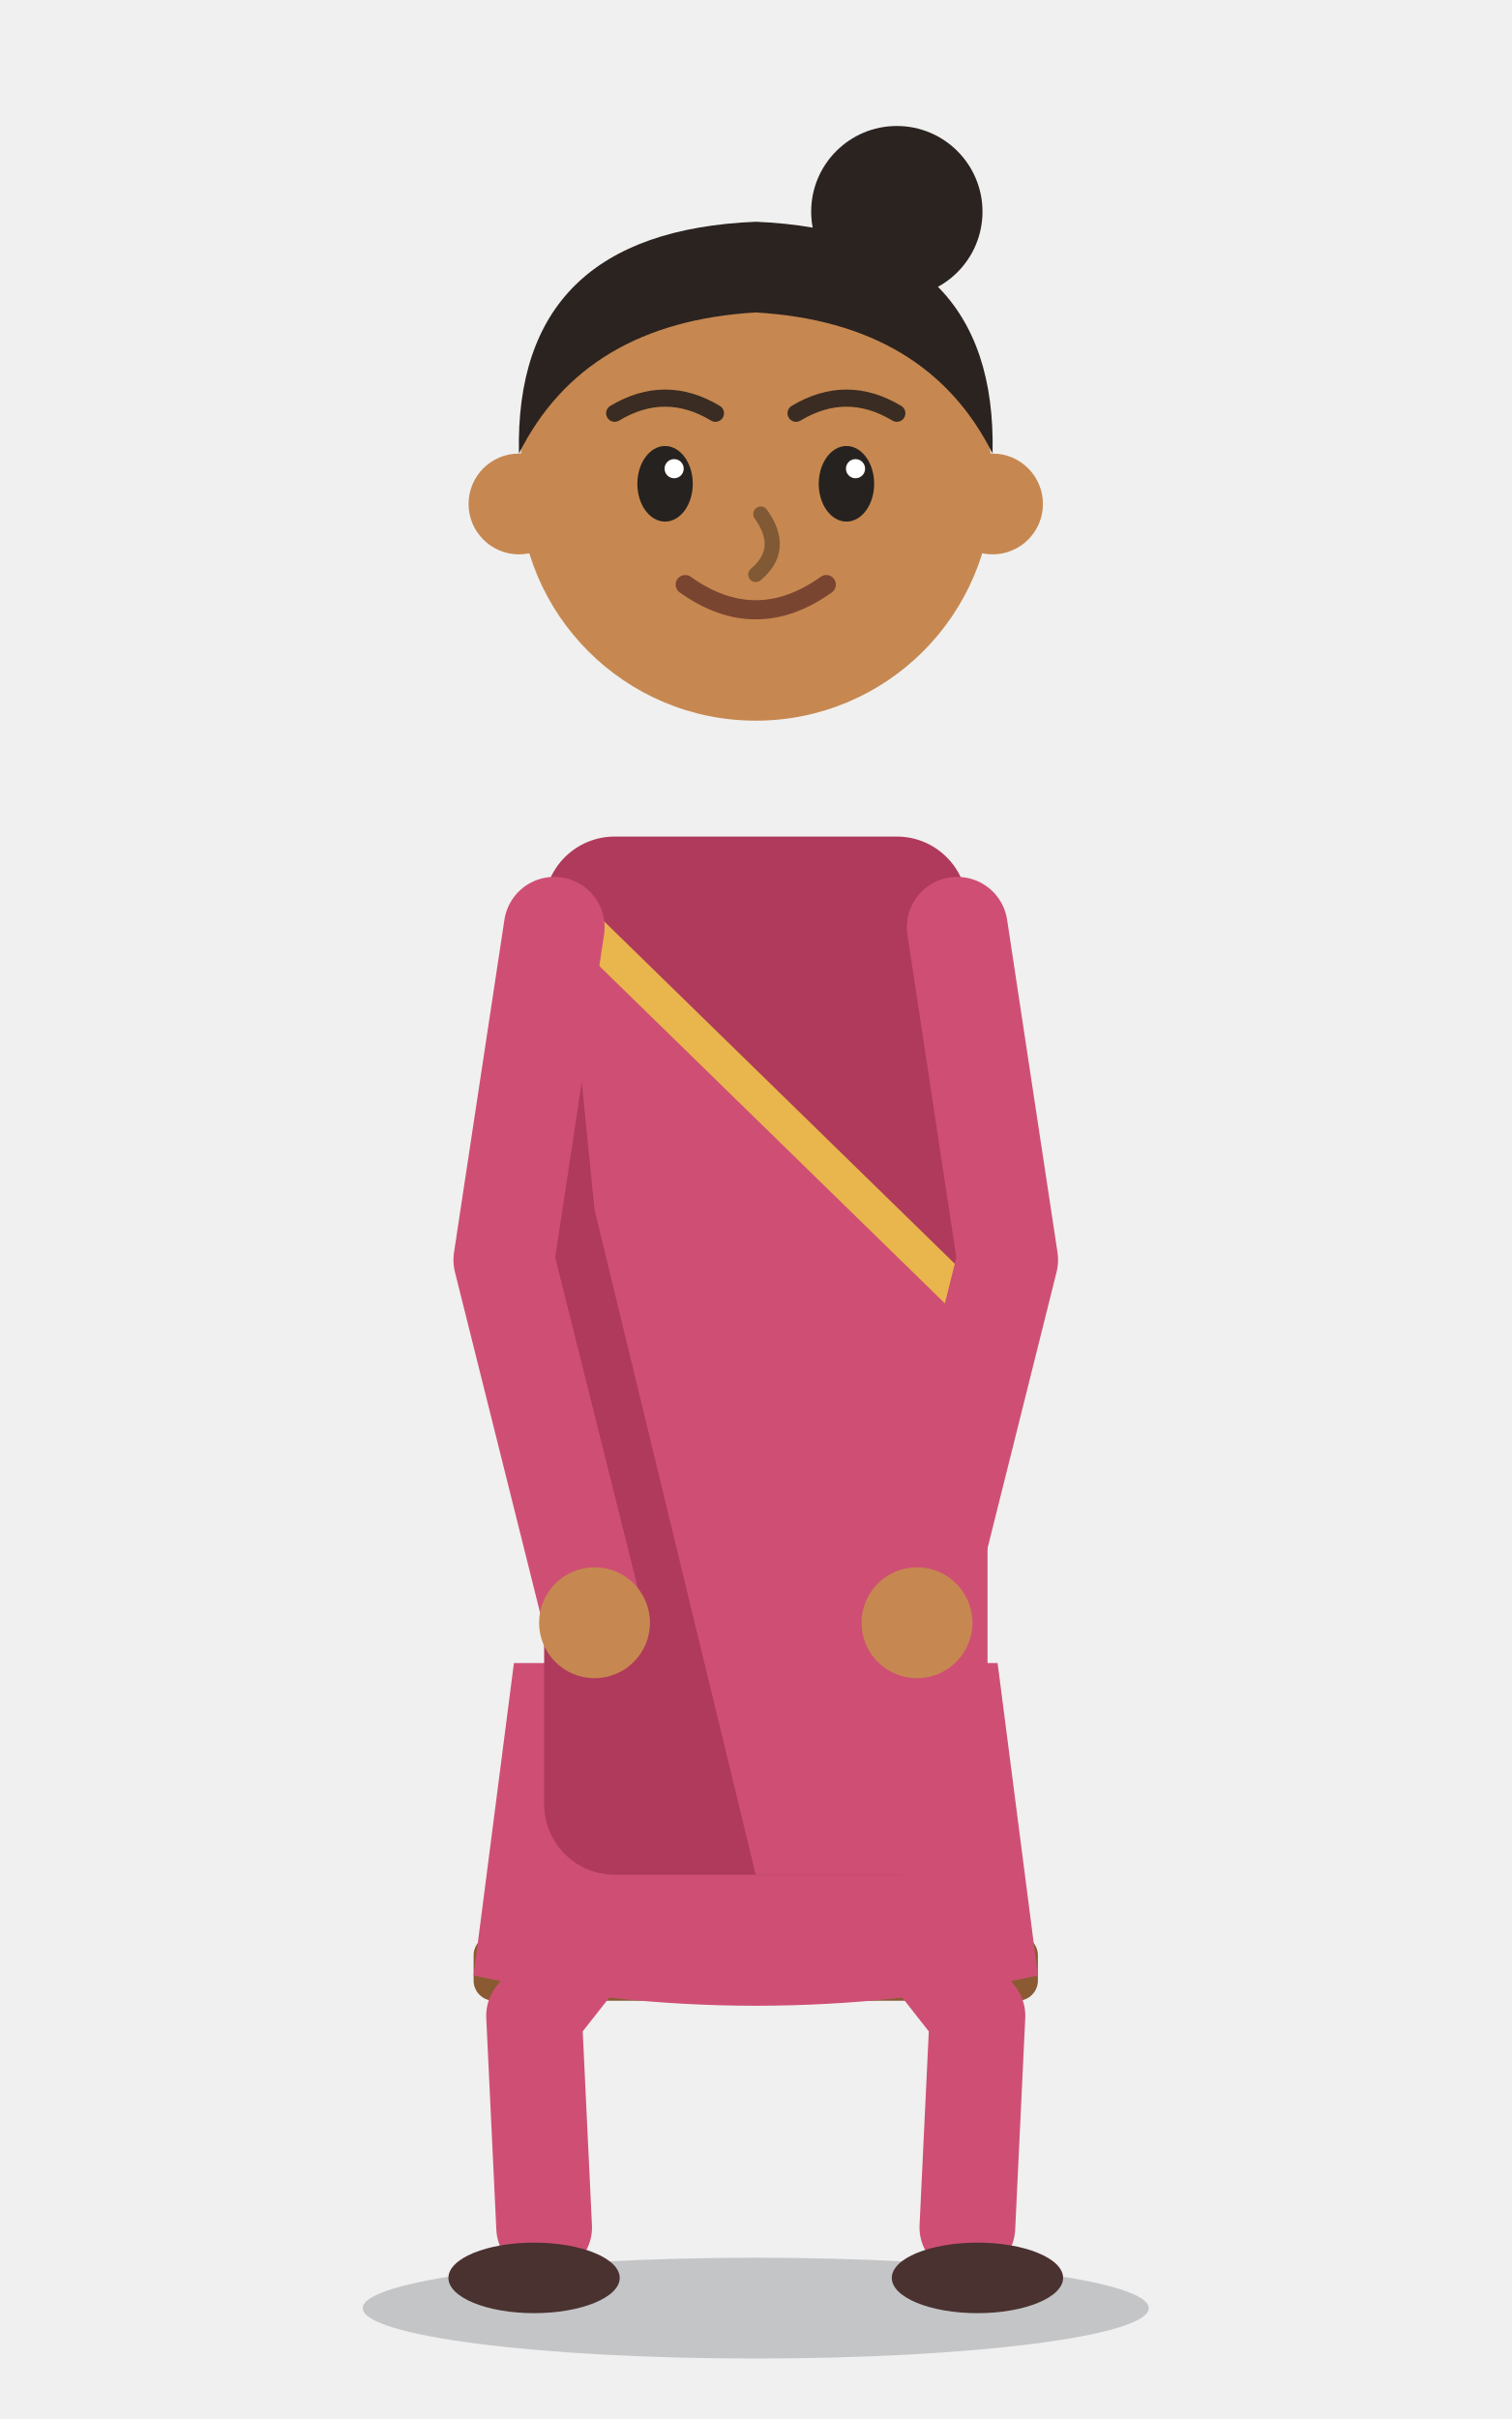
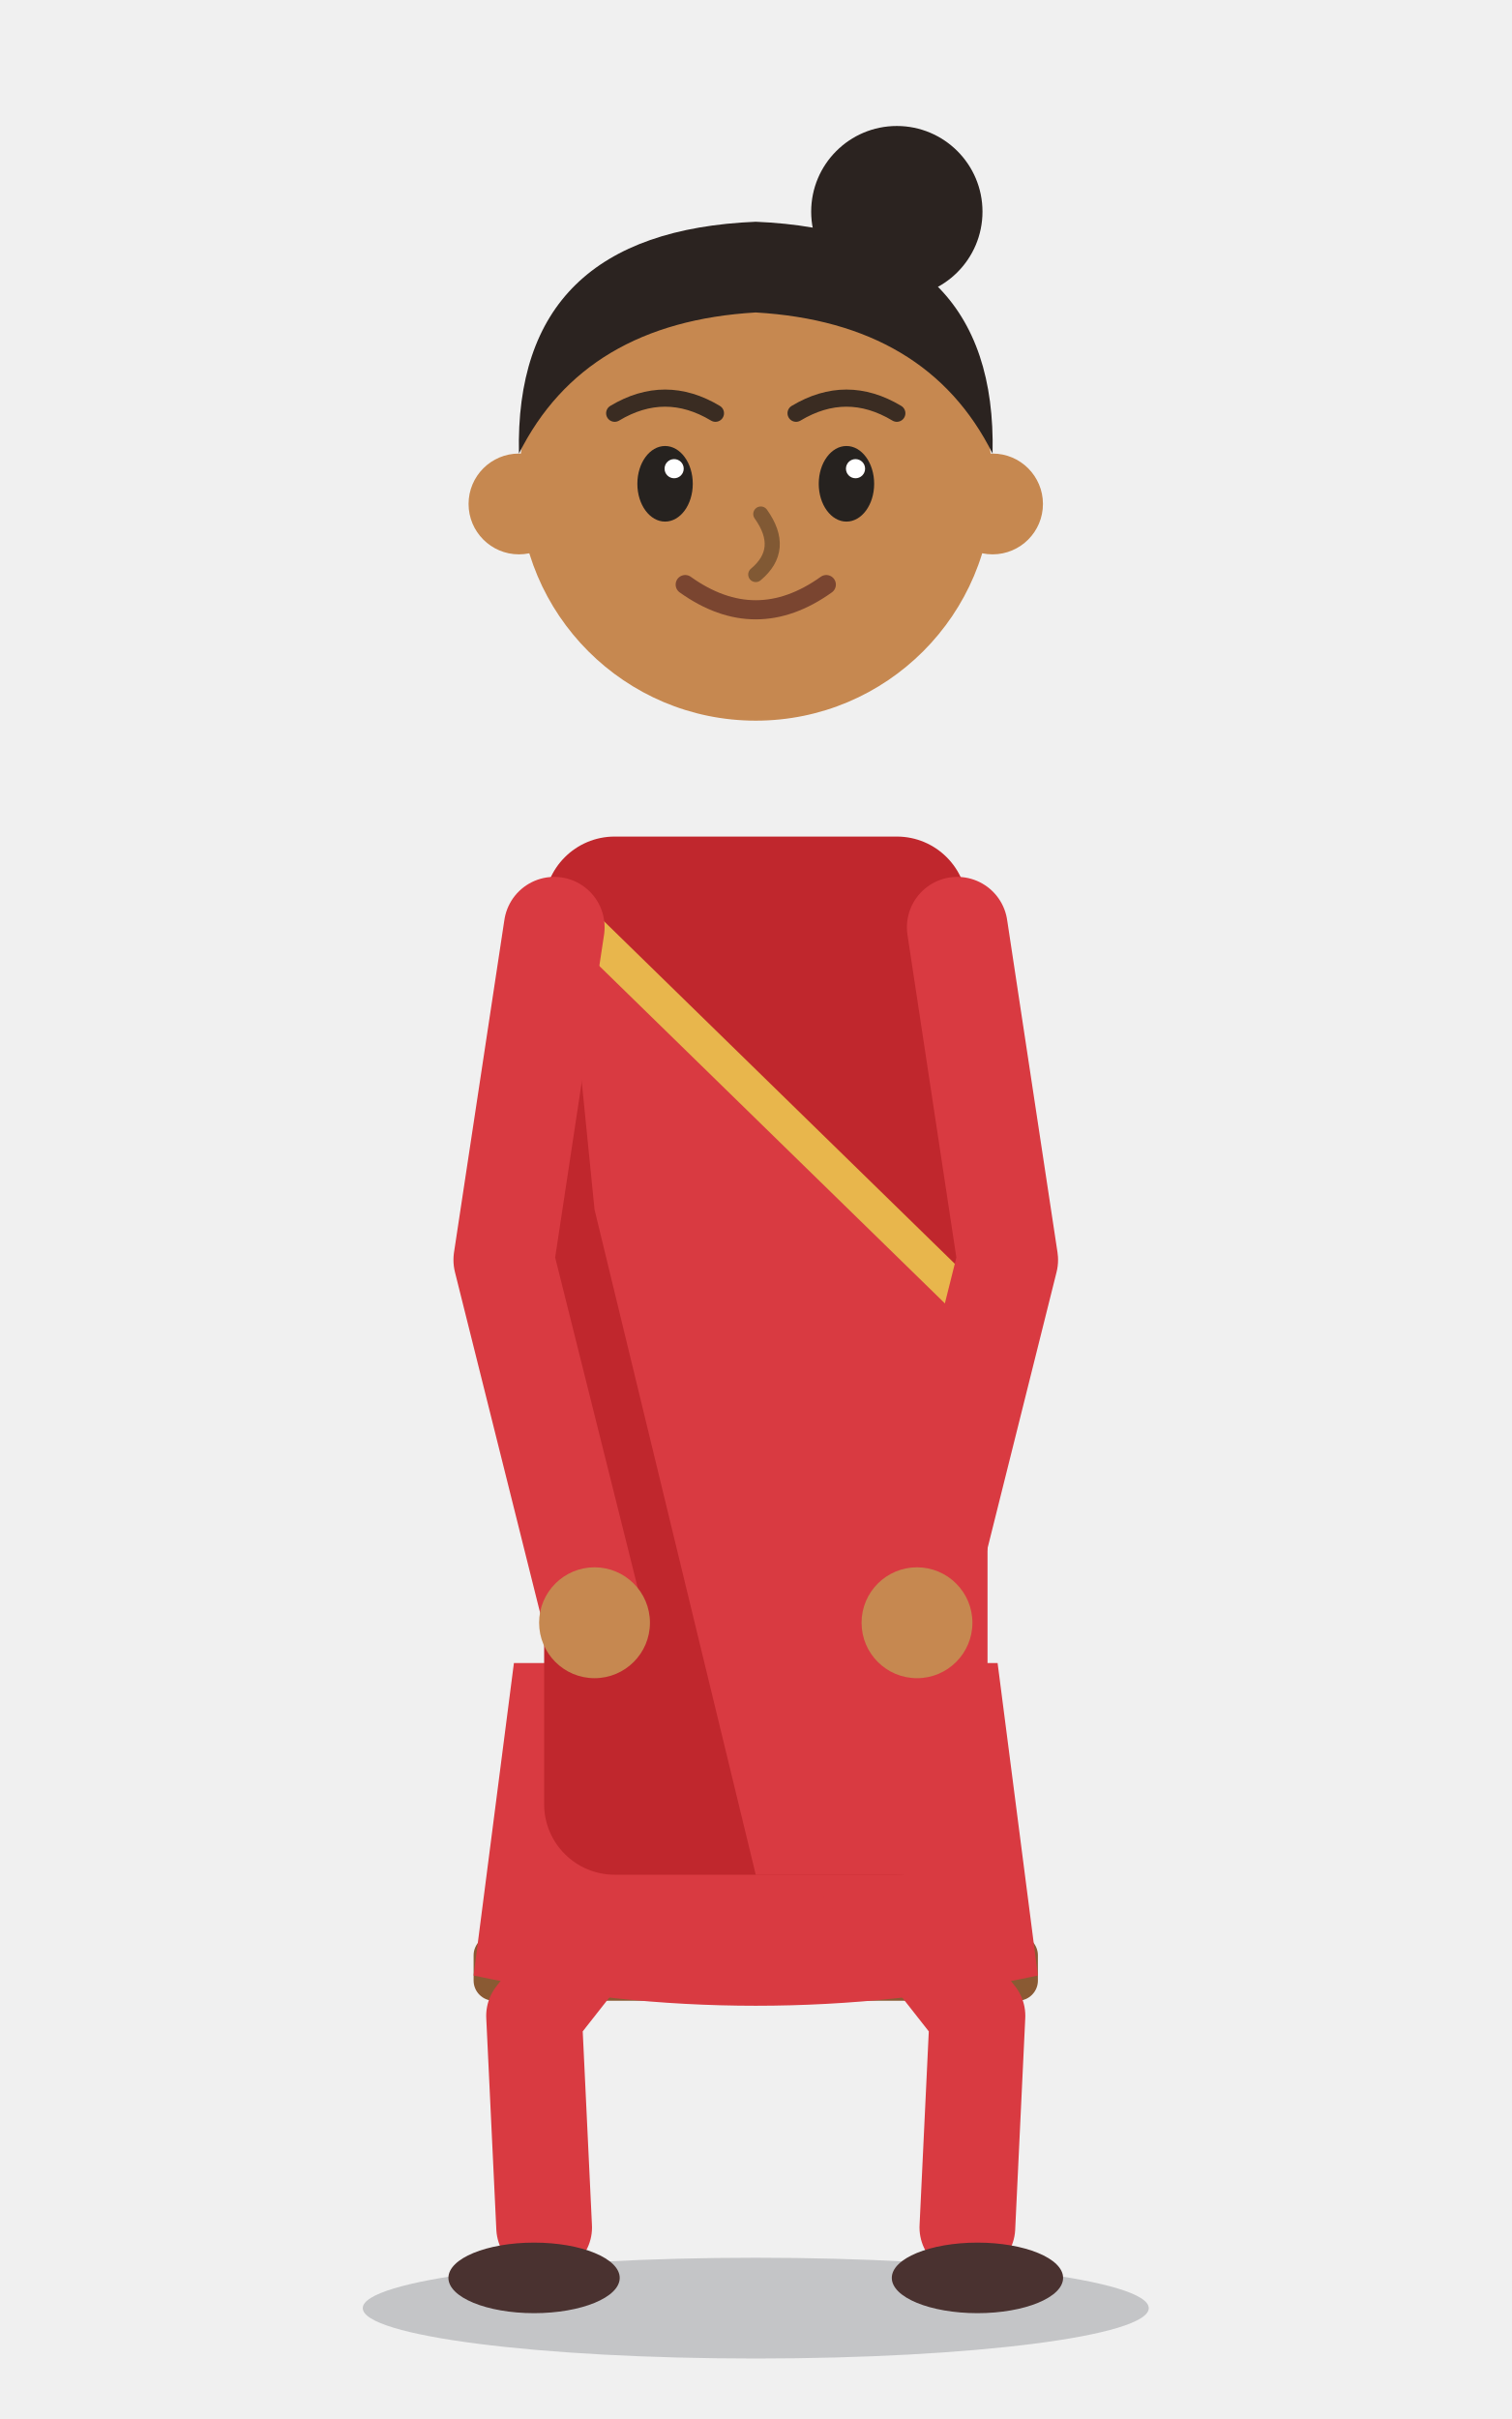
<svg xmlns="http://www.w3.org/2000/svg" viewBox="0 0 300 480">
  <ellipse cx="150" cy="458" rx="78" ry="10" fill="rgba(20,26,38,0.20)" />
  <rect x="94" y="384" width="112" height="13" fill="#8a5a33" rx="4" />
  <rect x="102" y="397" width="10" height="46" fill="#6d4525" />
  <rect x="188" y="397" width="10" height="46" fill="#6d4525" />
-   <path d="M102,330 L198,330 L206,392 Q150,404 94,392 Z" fill="#cf4f74" />
-   <path d="M128,372 L106,400 L108,442" fill="none" stroke="#cf4f74" stroke-width="19" stroke-linecap="round" stroke-linejoin="round" />
-   <path d="M172,372 L194,400 L192,442" fill="none" stroke="#cf4f74" stroke-width="19" stroke-linecap="round" stroke-linejoin="round" />
+   <path d="M102,330 L198,330 L206,392 Q150,404 94,392 Z" fill="#d93a41" />
+   <path d="M128,372 L106,400 L108,442" fill="none" stroke="#d93a41" stroke-width="19" stroke-linecap="round" stroke-linejoin="round" />
+   <path d="M172,372 L194,400 L192,442" fill="none" stroke="#d93a41" stroke-width="19" stroke-linecap="round" stroke-linejoin="round" />
  <ellipse cx="106" cy="452" rx="17" ry="7" fill="#4a3230" />
  <ellipse cx="194" cy="452" rx="17" ry="7" fill="#4a3230" />
-   <rect x="108" y="166" width="84" height="206" fill="#b03a5b" rx="14" />
-   <path d="M112,180 L196,262 L196,372 L150,372 L118,240 Z" fill="#cf4f74" />
+   <rect x="108" y="166" width="84" height="206" fill="#c0272d" rx="14" />
+   <path d="M112,180 L196,262 L196,372 L150,372 L118,240 Z" fill="#d93a41" />
  <path d="M112,180 L196,262" fill="none" stroke="#e8b64c" stroke-width="7" stroke-linecap="round" stroke-linejoin="round" />
-   <path d="M110,184 L100,250 L118,322" fill="none" stroke="#cf4f74" stroke-width="20" stroke-linecap="round" stroke-linejoin="round" />
+   <path d="M110,184 L100,250 L118,322" fill="none" stroke="#d93a41" stroke-width="20" stroke-linecap="round" stroke-linejoin="round" />
  <circle cx="118" cy="322" r="11" fill="#c68850" />
-   <path d="M190,184 L200,250 L182,322" fill="none" stroke="#cf4f74" stroke-width="20" stroke-linecap="round" stroke-linejoin="round" />
+   <path d="M190,184 L200,250 L182,322" fill="none" stroke="#d93a41" stroke-width="20" stroke-linecap="round" stroke-linejoin="round" />
  <circle cx="182" cy="322" r="11" fill="#c68850" />
  <circle cx="178" cy="42" r="17" fill="#2b2320" />
  <circle cx="103" cy="100" r="10" fill="#c68850" />
  <circle cx="197" cy="100" r="10" fill="#c68850" />
  <circle cx="150" cy="96" r="47" fill="#c68850" />
  <path d="M103,90 Q102,46 150,44 Q198,46 197,90 Q184,64 150,62 Q116,64 103,90 Z" fill="#2b2320" />
  <ellipse cx="132" cy="96" rx="5.5" ry="7.5" fill="#26221f" />
  <circle cx="133.8" cy="93" r="1.9" fill="#ffffff" />
  <ellipse cx="168" cy="96" rx="5.5" ry="7.5" fill="#26221f" />
  <circle cx="169.8" cy="93" r="1.9" fill="#ffffff" />
  <path d="M122,82 q10,-6 20,0" fill="none" stroke="#3a2c22" stroke-width="3.4" stroke-linecap="round" stroke-linejoin="round" />
  <path d="M158,82 q10,-6 20,0" fill="none" stroke="#3a2c22" stroke-width="3.4" stroke-linecap="round" stroke-linejoin="round" />
  <path d="M151,102 q5,7 -1,12" fill="none" stroke="rgba(0,0,0,0.35)" stroke-width="3" stroke-linecap="round" stroke-linejoin="round" />
  <path d="M136,116 q14,10 28,0" fill="none" stroke="#7a4530" stroke-width="3.8" stroke-linecap="round" stroke-linejoin="round" />
</svg>
